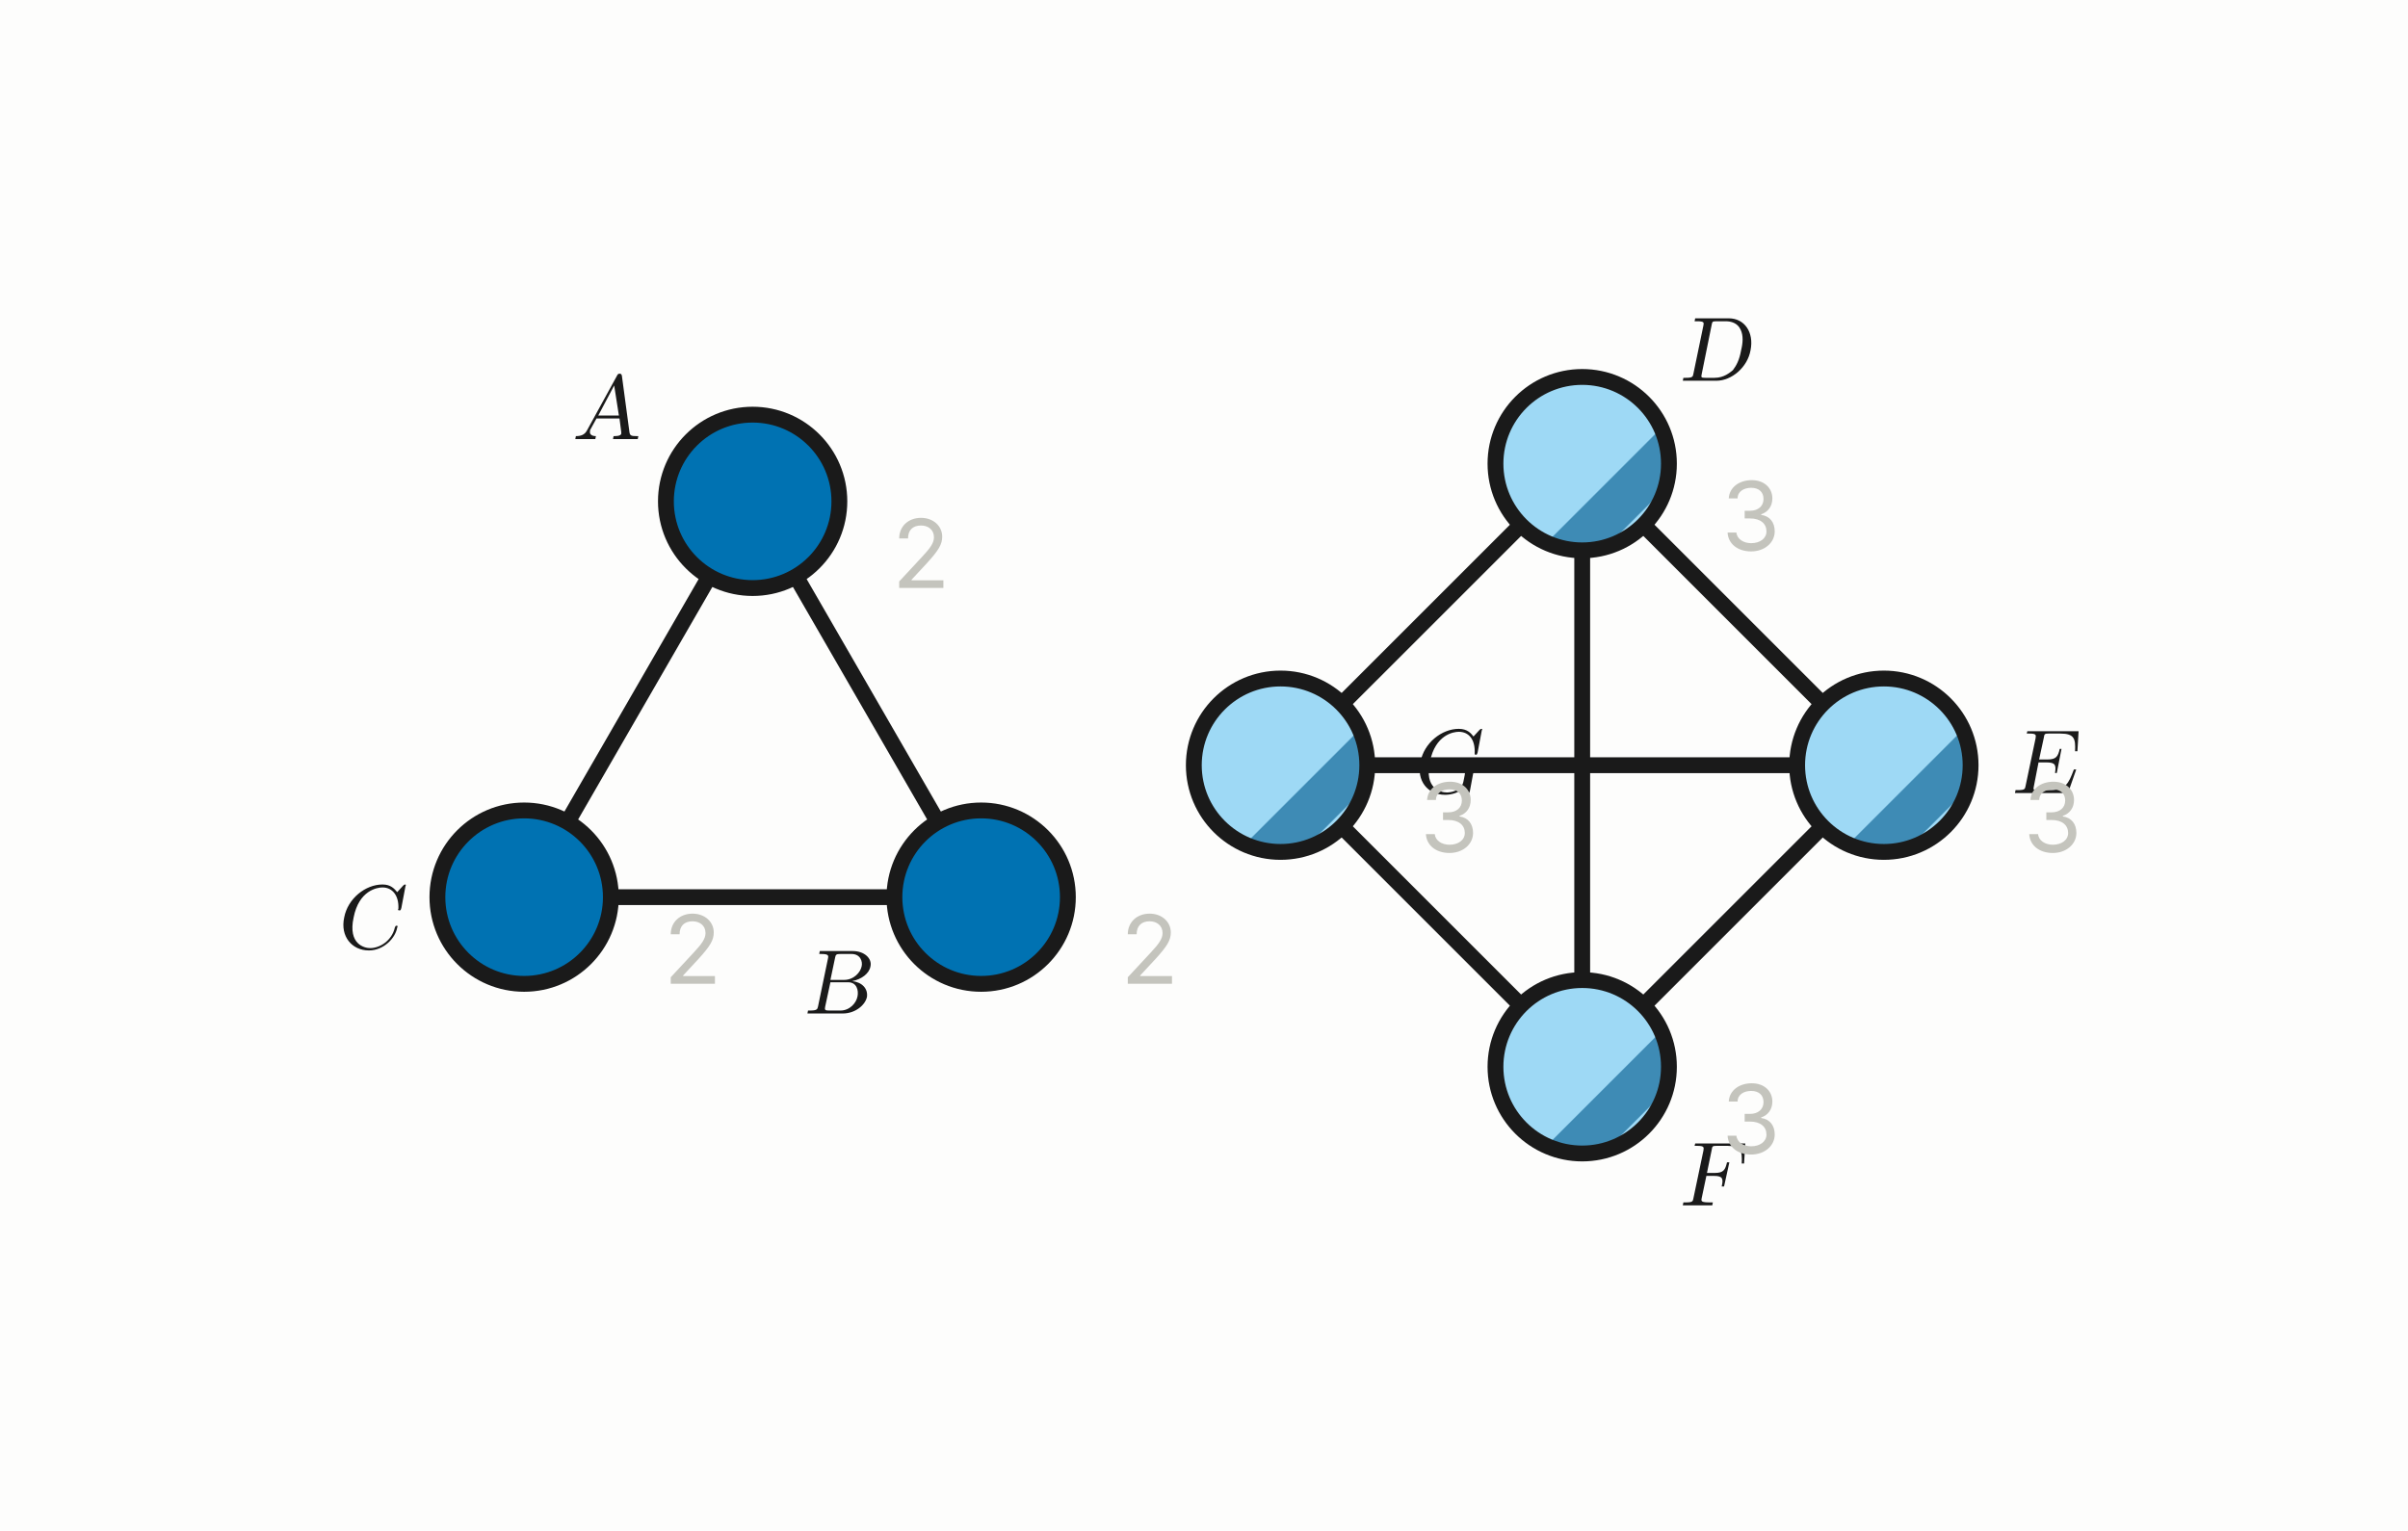
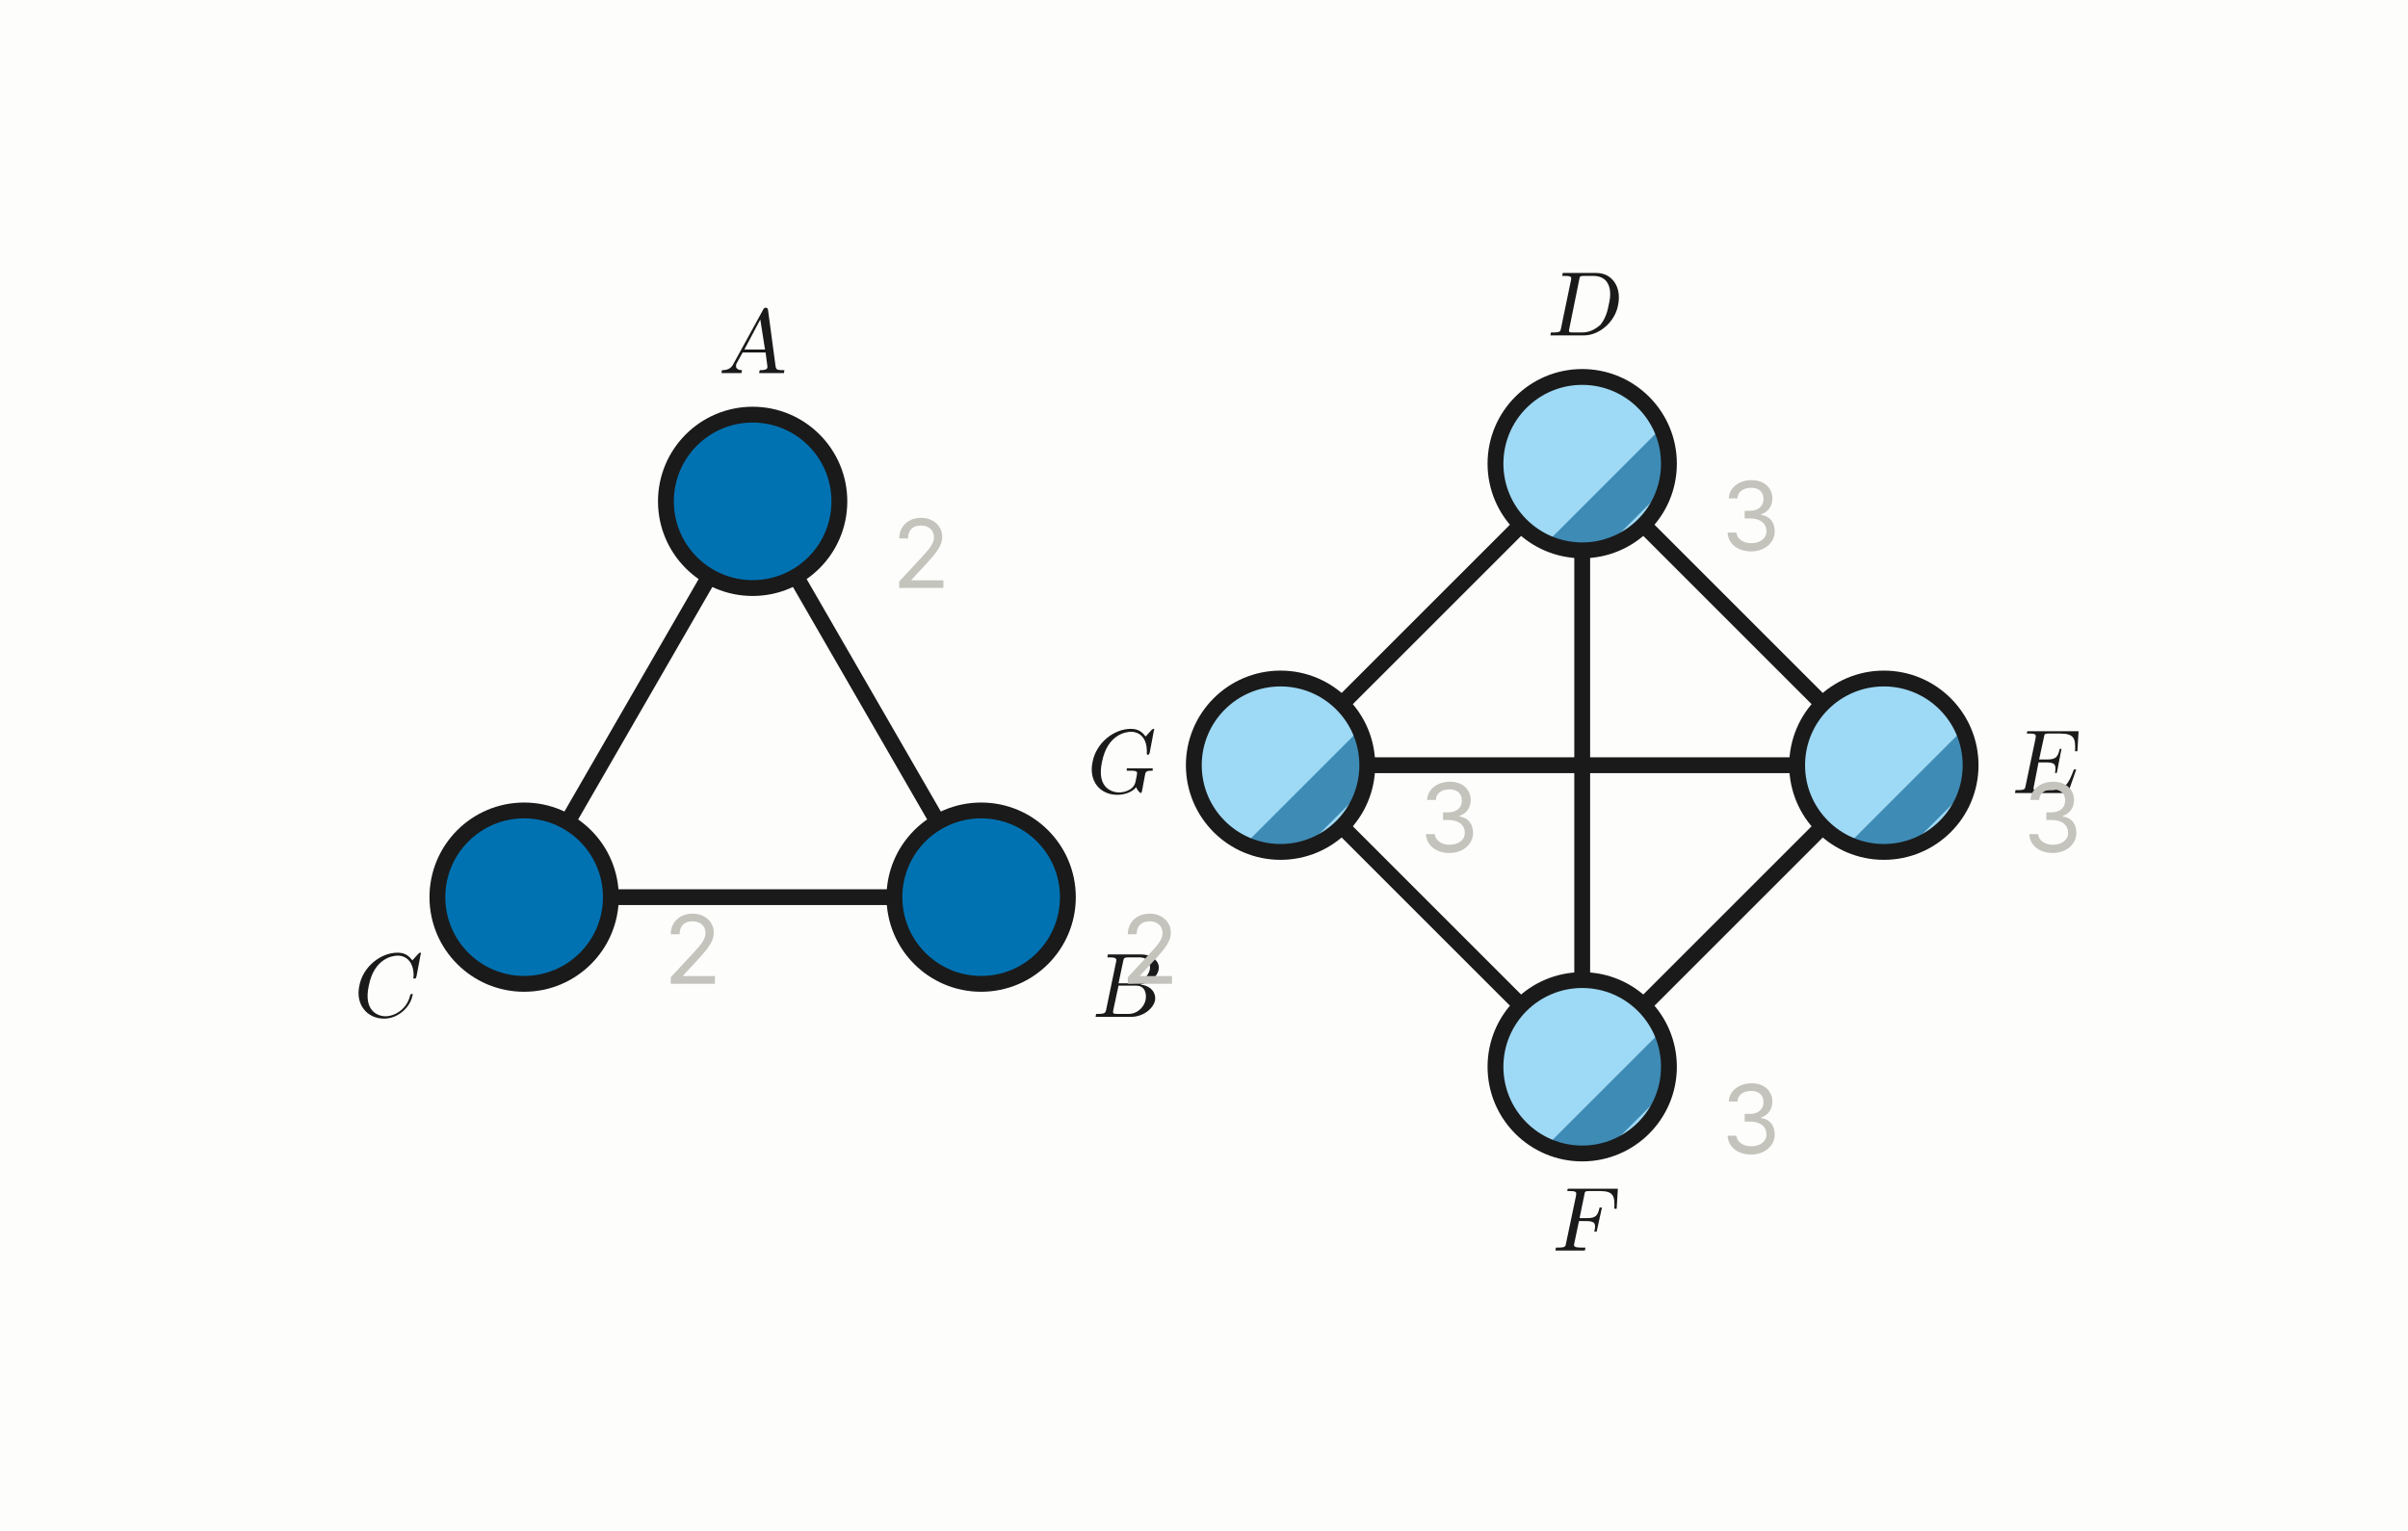
<svg xmlns="http://www.w3.org/2000/svg" viewBox="-19.96 -20.3 63.86 40.6">
  <rect fill="#FDFDFC" height="40.6" width="63.86" x="-19.96" y="-20.3" />
  <defs>
    <pattern height="8" id="cv-pat-1" patternUnits="userSpaceOnUse" width="8">
      <rect fill="#0072B2" height="8" width="8" />
    </pattern>
    <pattern height="8" id="cv-pat-2" patternUnits="userSpaceOnUse" width="8">
      <rect fill="#9ED9F5" height="8" width="8" />
      <line stroke="#3E8BB5" stroke-width="1.2" x1="0" x2="8" y1="8" y2="0" />
      <line stroke="#3E8BB5" stroke-width="1.2" x1="-1" x2="1" y1="1" y2="-1" />
      <line stroke="#3E8BB5" stroke-width="1.2" x1="7" x2="9" y1="9" y2="7" />
    </pattern>
    <pattern height="8" id="cv-pat-3" patternUnits="userSpaceOnUse" width="8">
      <rect fill="#D55E00" height="8" width="8" />
      <line stroke="#8A3D00" stroke-width="1.2" x1="0" x2="8" y1="0" y2="8" />
      <line stroke="#8A3D00" stroke-width="1.2" x1="-1" x2="1" y1="7" y2="9" />
      <line stroke="#8A3D00" stroke-width="1.2" x1="7" x2="9" y1="-1" y2="1" />
    </pattern>
    <pattern height="8" id="cv-pat-4" patternUnits="userSpaceOnUse" width="8">
      <rect fill="#009E73" height="8" width="8" />
      <circle cx="4" cy="4" fill="#006147" r="1.4" />
    </pattern>
    <pattern height="8" id="cv-pat-5" patternUnits="userSpaceOnUse" width="8">
      <rect fill="#E69F00" height="8" width="8" />
      <line stroke="#9A6B00" stroke-width="1.2" x1="0" x2="8" y1="4" y2="4" />
      <line stroke="#9A6B00" stroke-width="1.2" x1="4" x2="4" y1="0" y2="8" />
    </pattern>
    <pattern height="8" id="cv-pat-6" patternUnits="userSpaceOnUse" width="8">
      <rect fill="#CC79A7" height="8" width="8" />
      <line stroke="#8A4E70" stroke-width="1.2" x1="0" x2="8" y1="4" y2="4" />
    </pattern>
    <pattern height="8" id="cv-pat-7" patternUnits="userSpaceOnUse" width="8">
      <rect fill="#F0E442" height="8" width="8" />
      <line stroke="#9C9400" stroke-width="1.2" x1="4" x2="4" y1="0" y2="8" />
    </pattern>
    <pattern height="8" id="cv-pat-8" patternUnits="userSpaceOnUse" width="8">
      <rect fill="#3A3A3A" height="8" width="8" />
      <line stroke="#000000" stroke-width="1.2" x1="0" x2="8" y1="0" y2="8" />
      <line stroke="#000000" stroke-width="1.2" x1="0" x2="8" y1="8" y2="0" />
    </pattern>
  </defs>
  <g class="cv-edge-labels" />
  <g class="cv-edges">
    <path d="M0 -7L6.06 3.5" fill="none" stroke="#1A1A1A" stroke-linecap="round" stroke-width="0.42" />
    <path d="M0 -7L-6.06 3.5" fill="none" stroke="#1A1A1A" stroke-linecap="round" stroke-width="0.42" />
    <path d="M6.06 3.5L-6.06 3.5" fill="none" stroke="#1A1A1A" stroke-linecap="round" stroke-width="0.42" />
    <path d="M22 -8L30 0" fill="none" stroke="#1A1A1A" stroke-linecap="round" stroke-width="0.42" />
    <path d="M22 -8L22 8" fill="none" stroke="#1A1A1A" stroke-linecap="round" stroke-width="0.42" />
    <path d="M22 -8L14 0" fill="none" stroke="#1A1A1A" stroke-linecap="round" stroke-width="0.42" />
    <path d="M30 0L22 8" fill="none" stroke="#1A1A1A" stroke-linecap="round" stroke-width="0.42" />
    <path d="M30 0L14 0" fill="none" stroke="#1A1A1A" stroke-linecap="round" stroke-width="0.42" />
    <path d="M22 8L14 0" fill="none" stroke="#1A1A1A" stroke-linecap="round" stroke-width="0.42" />
  </g>
  <g class="cv-vertices">
    <circle cx="0" cy="-7" fill="url(#cv-pat-1)" r="2.3" stroke="#1A1A1A" stroke-width="0.42" />
-     <text dominant-baseline="auto" fill="#1A1A1A" font-family="'KaTeX_Main', 'Latin Modern Math', serif" font-size="2.415" font-style="italic" text-anchor="end" x="-2.97" y="-8.65">A</text>
+     <text dominant-baseline="auto" fill="#1A1A1A" font-family="'KaTeX_Main', 'Latin Modern Math', serif" font-size="2.415" font-style="italic" text-anchor="middle" x="0" y="-10.4">A</text>
    <text fill="#C4C4BD" font-family="'Inter', 'Segoe UI', system-ui, sans-serif" font-size="2.53" text-anchor="start" x="3.7" y="-4.7">2</text>
    <circle cx="6.06" cy="3.5" fill="url(#cv-pat-1)" r="2.3" stroke="#1A1A1A" stroke-width="0.42" />
-     <text dominant-baseline="hanging" fill="#1A1A1A" font-family="'KaTeX_Main', 'Latin Modern Math', serif" font-size="2.415" font-style="italic" text-anchor="end" x="3.07" y="5.11">B</text>
+     <text dominant-baseline="hanging" fill="#1A1A1A" font-family="'KaTeX_Main', 'Latin Modern Math', serif" font-size="2.415" font-style="italic" text-anchor="start" x="9" y="5.2">B</text>
    <text fill="#C4C4BD" font-family="'Inter', 'Segoe UI', system-ui, sans-serif" font-size="2.53" text-anchor="start" x="9.76" y="5.8">2</text>
    <circle cx="-6.06" cy="3.5" fill="url(#cv-pat-1)" r="2.3" stroke="#1A1A1A" stroke-width="0.42" />
-     <text dominant-baseline="central" fill="#1A1A1A" font-family="'KaTeX_Main', 'Latin Modern Math', serif" font-size="2.415" font-style="italic" text-anchor="end" x="-9.4" y="4.13">C</text>
+     <text dominant-baseline="hanging" fill="#1A1A1A" font-family="'KaTeX_Main', 'Latin Modern Math', serif" font-size="2.415" font-style="italic" text-anchor="end" x="-9" y="5.2">C</text>
    <text fill="#C4C4BD" font-family="'Inter', 'Segoe UI', system-ui, sans-serif" font-size="2.53" text-anchor="start" x="-2.36" y="5.8">2</text>
    <circle cx="22" cy="-8" fill="url(#cv-pat-2)" r="2.3" stroke="#1A1A1A" stroke-width="0.42" />
-     <text dominant-baseline="auto" fill="#1A1A1A" font-family="'KaTeX_Main', 'Latin Modern Math', serif" font-size="2.415" font-style="italic" text-anchor="start" x="24.59" y="-10.2">D</text>
+     <text dominant-baseline="auto" fill="#1A1A1A" font-family="'KaTeX_Main', 'Latin Modern Math', serif" font-size="2.415" font-style="italic" text-anchor="middle" x="22" y="-11.4">D</text>
    <text fill="#C4C4BD" font-family="'Inter', 'Segoe UI', system-ui, sans-serif" font-size="2.53" text-anchor="start" x="25.7" y="-5.7">3</text>
    <circle cx="30" cy="0" fill="url(#cv-pat-2)" r="2.3" stroke="#1A1A1A" stroke-width="0.42" />
    <text dominant-baseline="central" fill="#1A1A1A" font-family="'KaTeX_Main', 'Latin Modern Math', serif" font-size="2.415" font-style="italic" text-anchor="start" x="33.4" y="0">E</text>
    <text fill="#C4C4BD" font-family="'Inter', 'Segoe UI', system-ui, sans-serif" font-size="2.53" text-anchor="start" x="33.7" y="2.3">3</text>
    <circle cx="22" cy="8" fill="url(#cv-pat-2)" r="2.3" stroke="#1A1A1A" stroke-width="0.42" />
-     <text dominant-baseline="hanging" fill="#1A1A1A" font-family="'KaTeX_Main', 'Latin Modern Math', serif" font-size="2.415" font-style="italic" text-anchor="start" x="24.59" y="10.2">F</text>
+     <text dominant-baseline="hanging" fill="#1A1A1A" font-family="'KaTeX_Main', 'Latin Modern Math', serif" font-size="2.415" font-style="italic" text-anchor="middle" x="22" y="11.4">F</text>
    <text fill="#C4C4BD" font-family="'Inter', 'Segoe UI', system-ui, sans-serif" font-size="2.53" text-anchor="start" x="25.7" y="10.3">3</text>
    <circle cx="14" cy="0" fill="url(#cv-pat-2)" r="2.3" stroke="#1A1A1A" stroke-width="0.42" />
-     <text dominant-baseline="central" fill="#1A1A1A" font-family="'KaTeX_Main', 'Latin Modern Math', serif" font-size="2.415" font-style="italic" text-anchor="start" x="17.4" y="0">G</text>
+     <text dominant-baseline="central" fill="#1A1A1A" font-family="'KaTeX_Main', 'Latin Modern Math', serif" font-size="2.415" font-style="italic" text-anchor="end" x="10.6" y="0">G</text>
    <text fill="#C4C4BD" font-family="'Inter', 'Segoe UI', system-ui, sans-serif" font-size="2.53" text-anchor="start" x="17.7" y="2.3">3</text>
  </g>
</svg>
